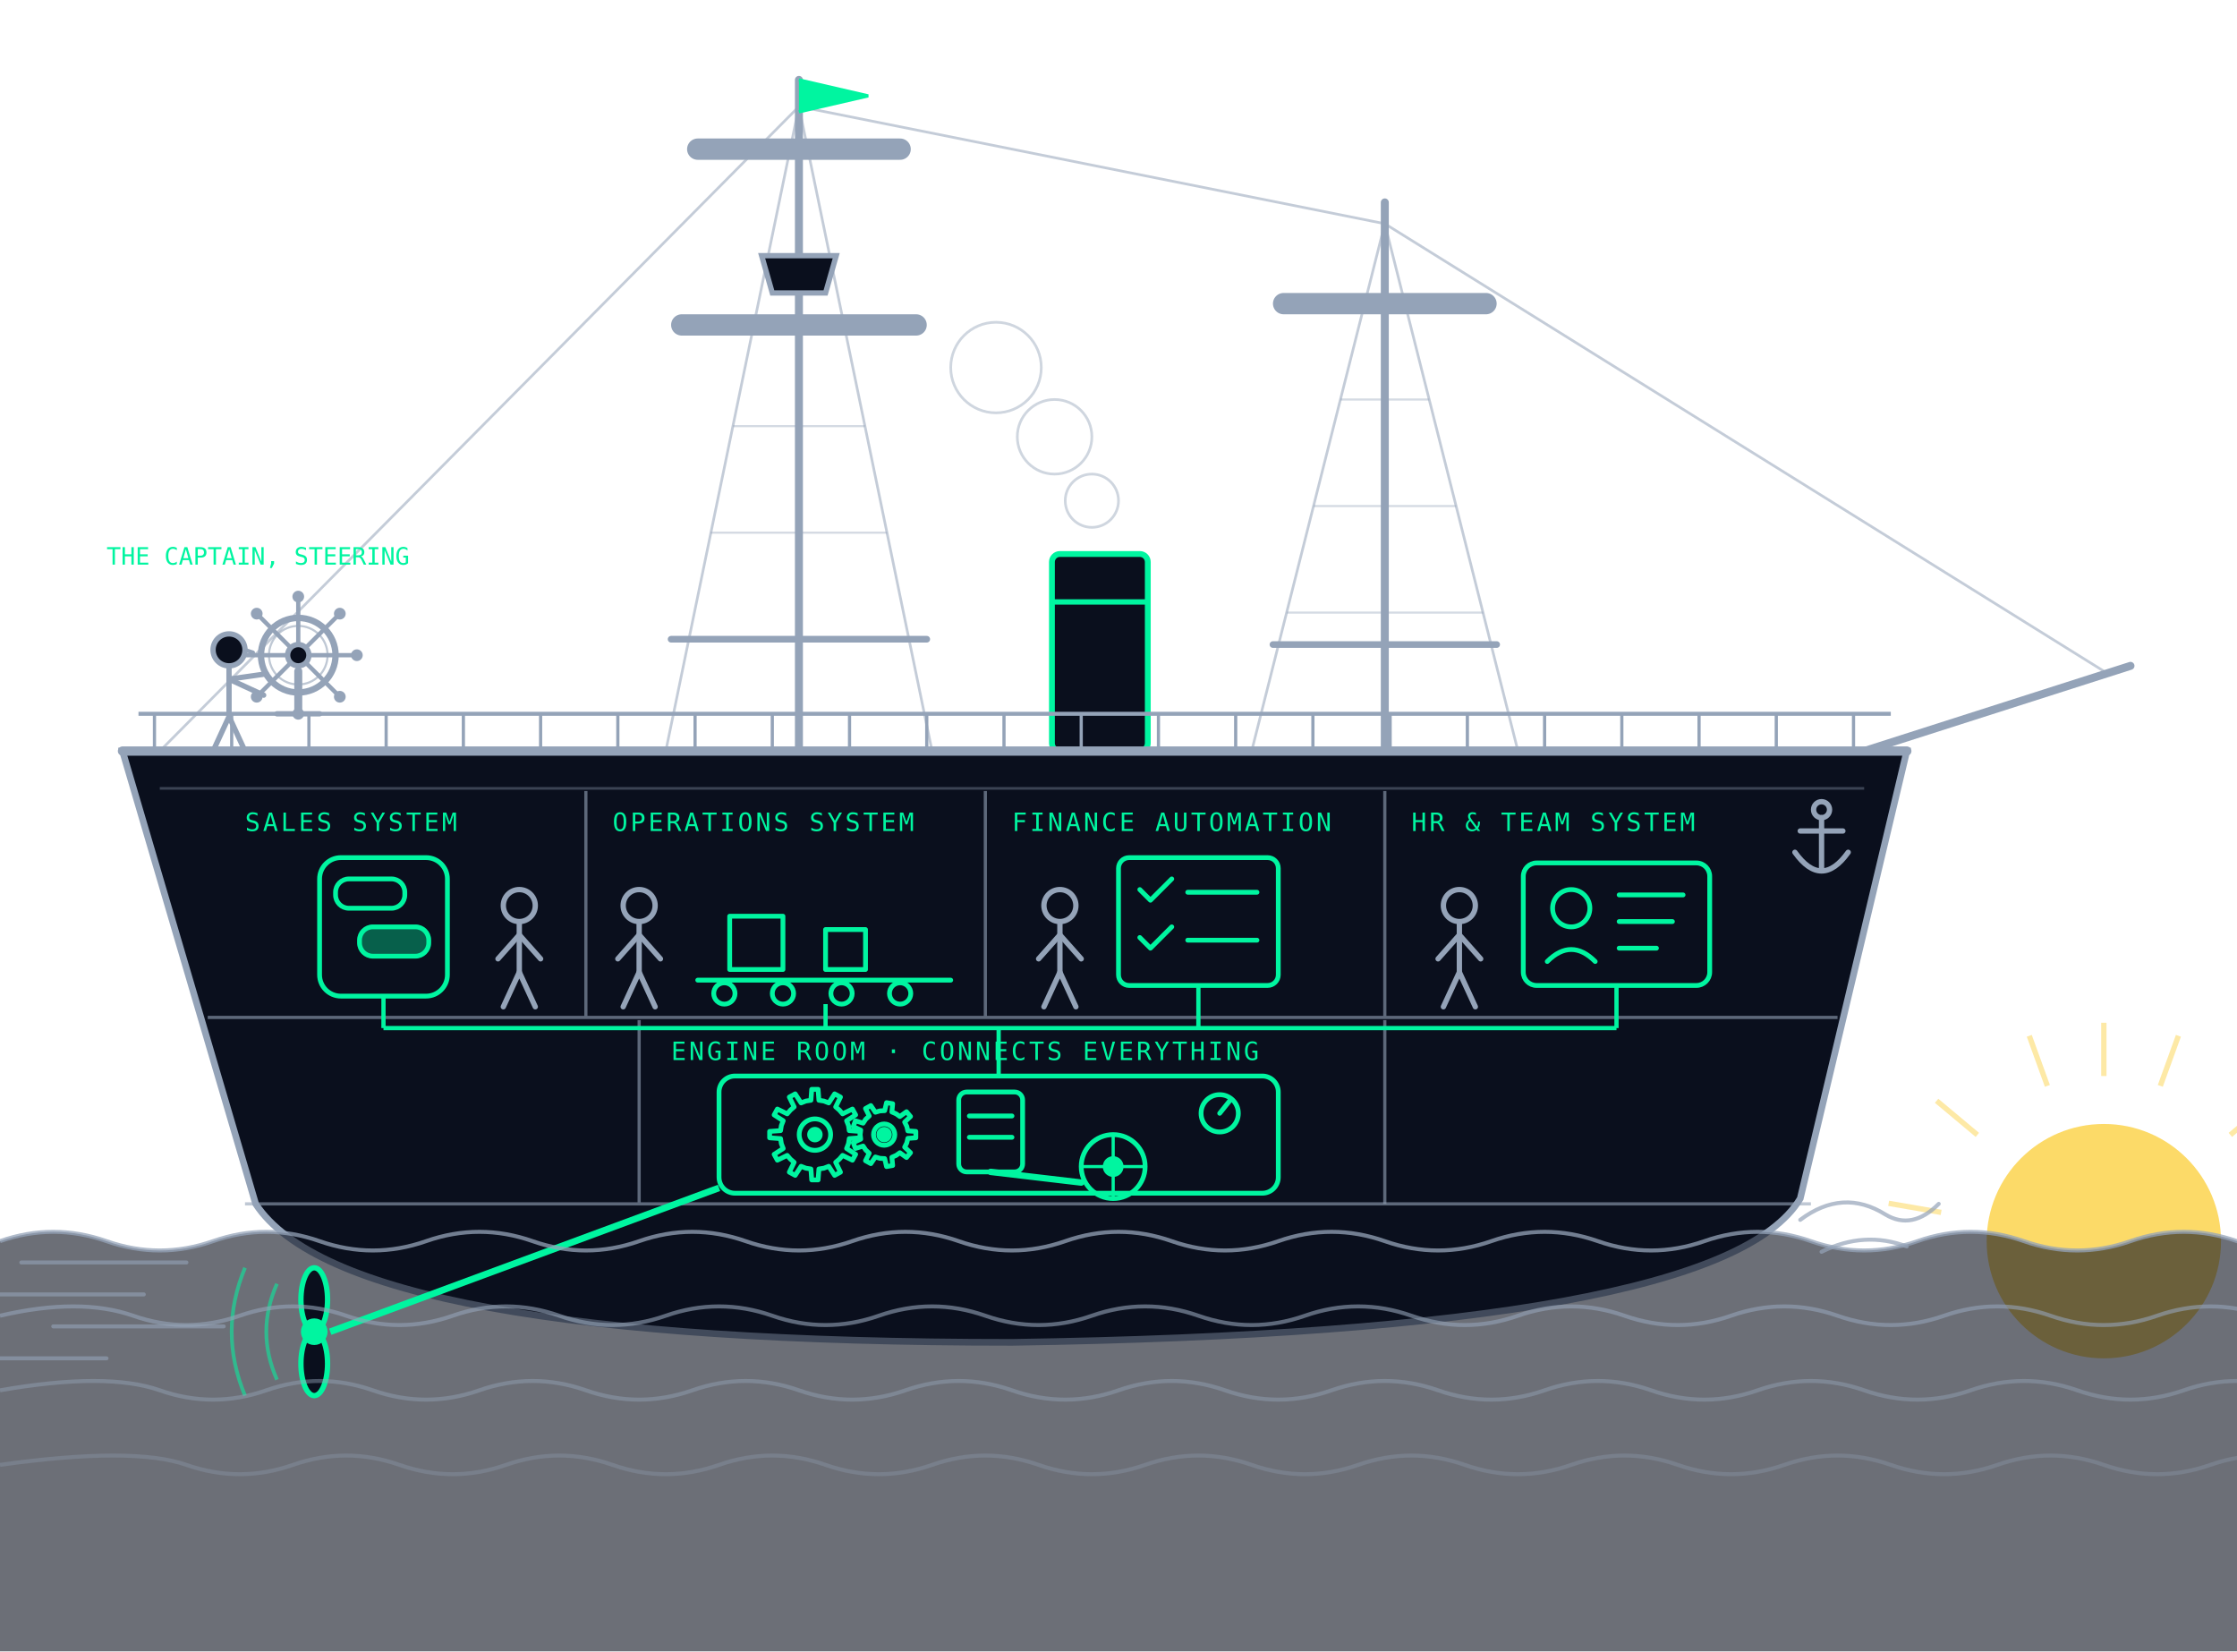
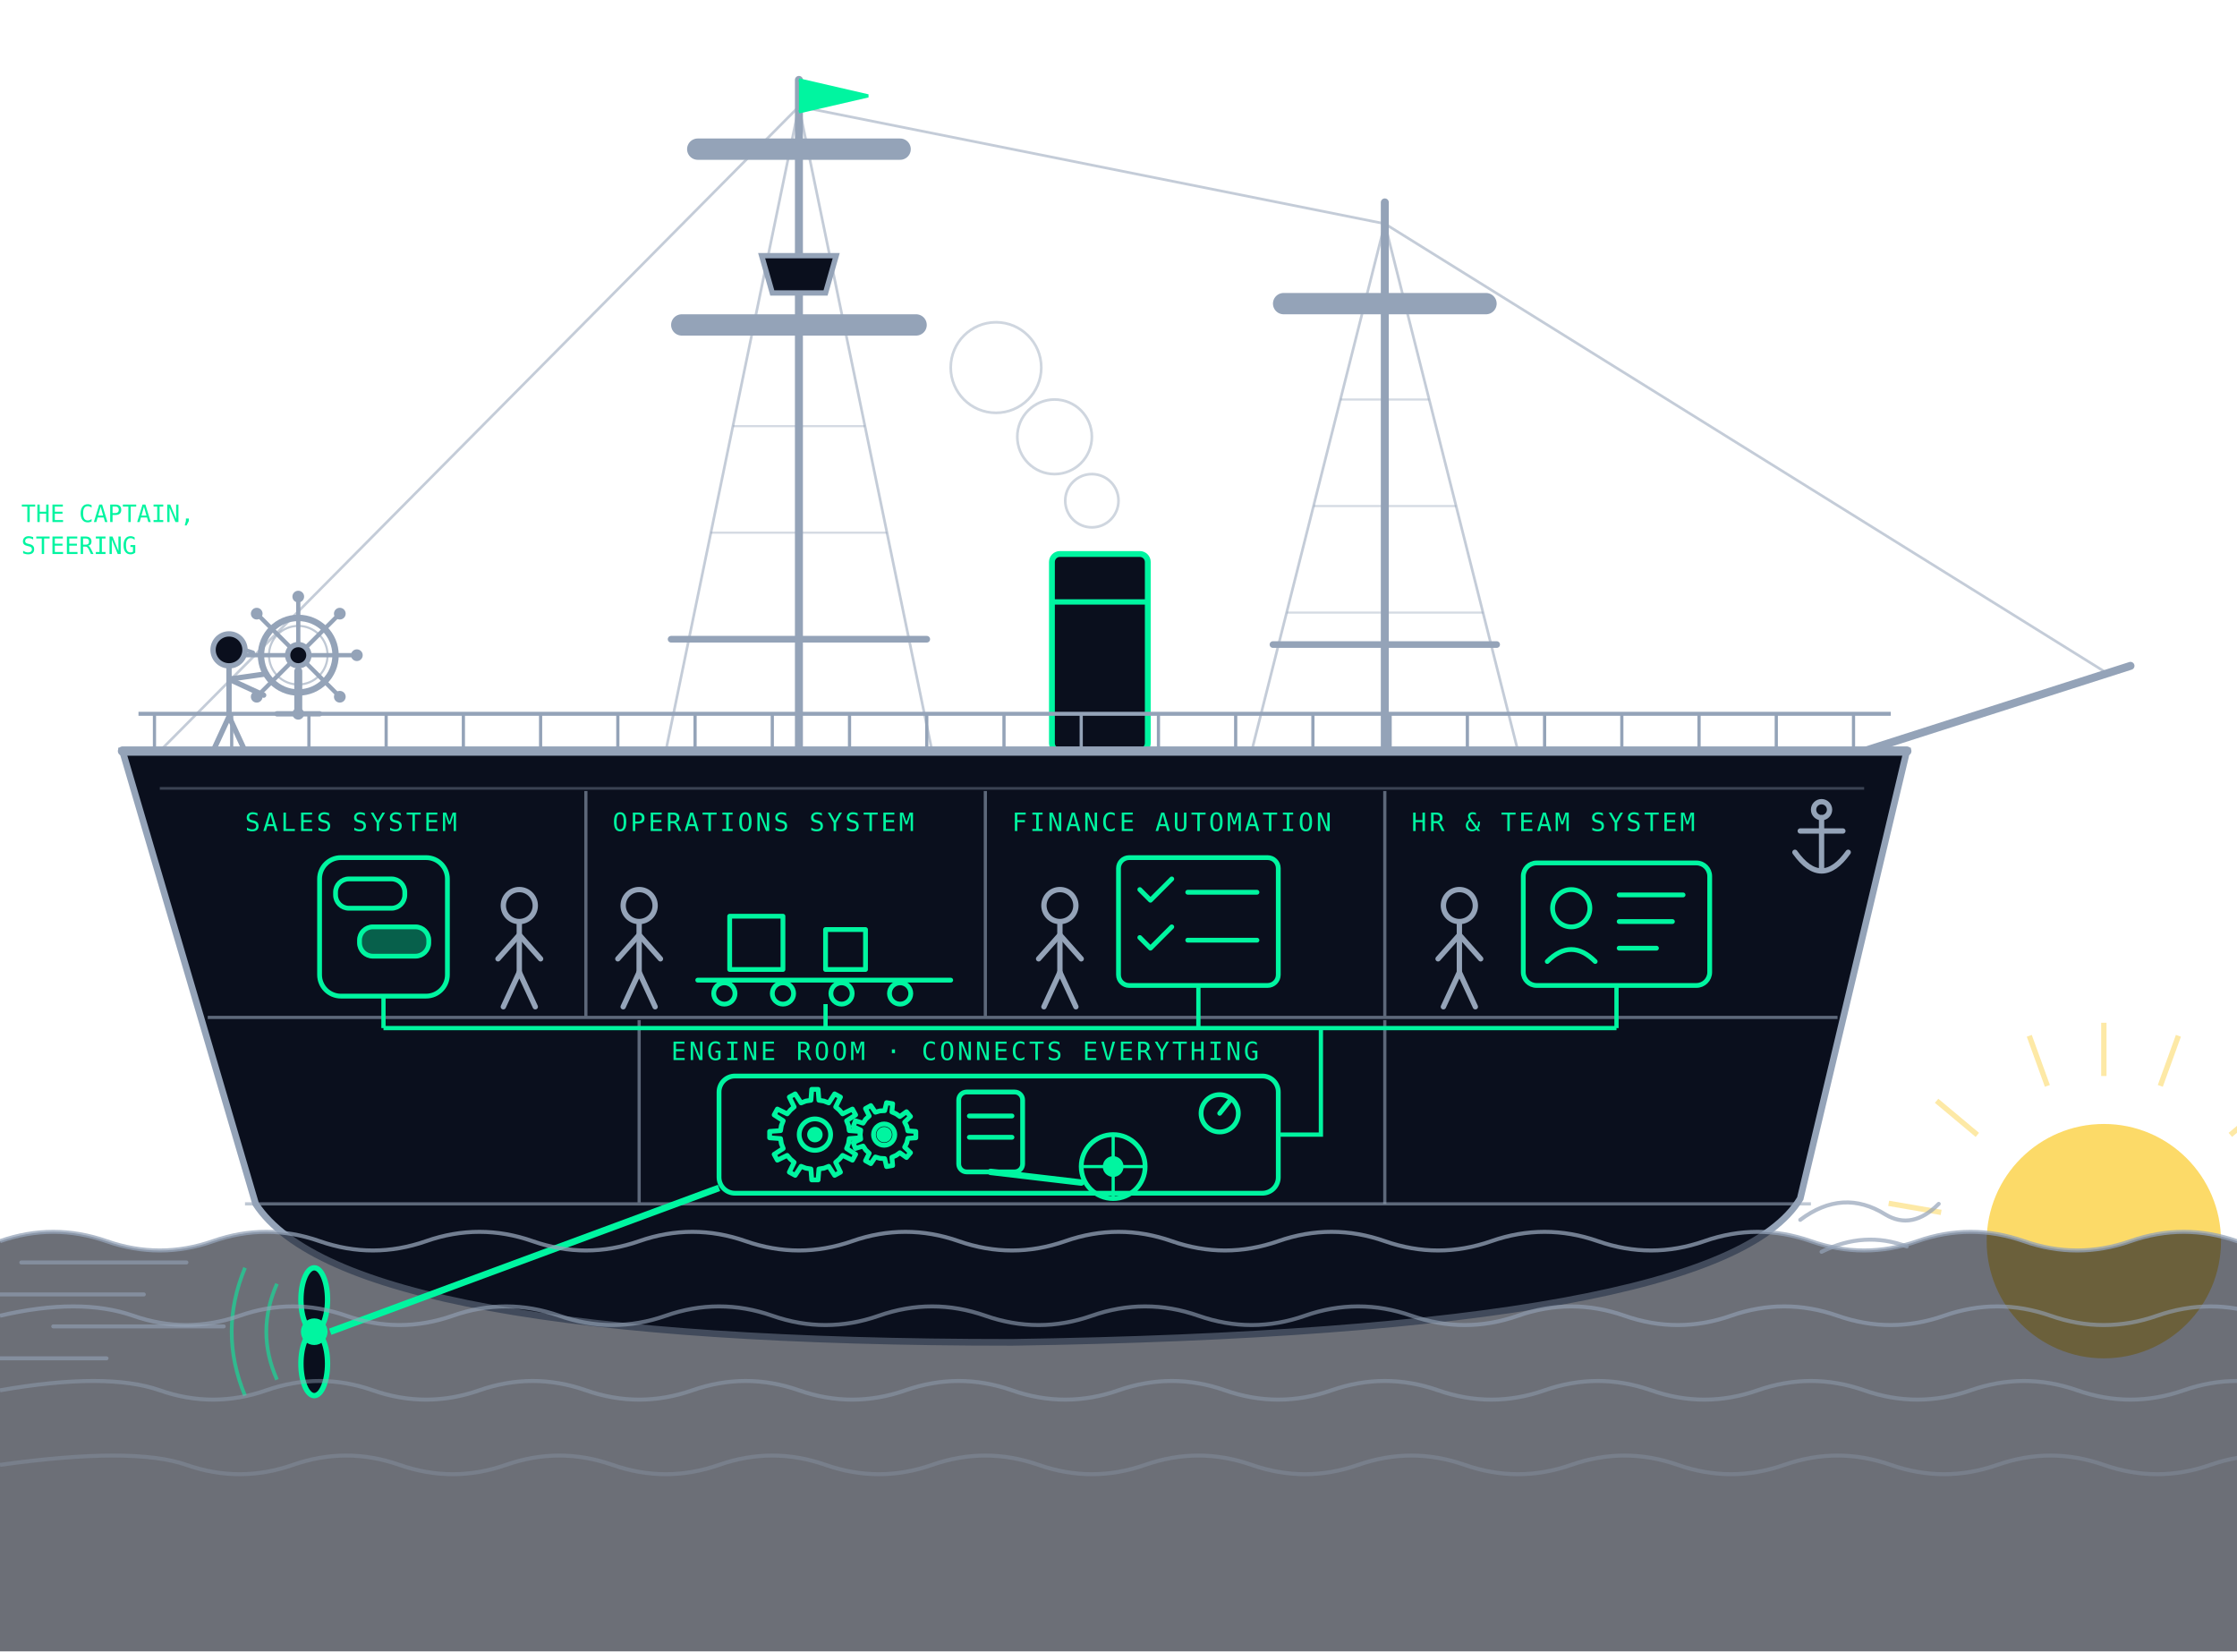
<svg xmlns="http://www.w3.org/2000/svg" viewBox="0 0 840 620" width="840" height="620" fill="none" role="img" aria-label="Engine on at sunrise: sails furled, propeller turning, the captain steering.">
  <g id="sun-rising">
    <circle cx="790" cy="466" r="44" fill="#FCD34D" opacity="0.85" />
    <g stroke="#FCD34D" stroke-width="2" opacity="0.5">
      <path d="M728.9 455.2 L709.2 451.8" />
      <path d="M742.5 426.1 L727.2 413.3" />
      <path d="M768.8 407.7 L762.0 388.9" />
      <path d="M790.0 404.0 L790.0 384.0" />
      <path d="M811.2 407.7 L818.0 388.9" />
      <path d="M837.5 426.1 L852.8 413.3" />
      <path d="M851.1 455.2 L870.8 451.8" />
    </g>
  </g>
  <g id="rigging">
    <g stroke="#94A3B8" stroke-width="1" opacity="0.55">
      <path d="M300 40 L60 282" />
      <path d="M300 40 L250 282 M300 40 L350 282" />
      <path d="M520 84 L470 282 M520 84 L570 282" />
      <path d="M300 40 L520 84" />
      <path d="M520 84 L790 252" />
    </g>
    <g stroke="#94A3B8" stroke-width="0.8" opacity="0.4">
      <path d="M283.5 120 H316.5" />
      <path d="M275.2 160 H324.8" />
      <path d="M266.9 200 H333.1" />
      <path d="M258.7 240 H341.3" />
      <path d="M503.3 150 H536.7" />
      <path d="M493.2 190 H546.8" />
      <path d="M483.1 230 H556.9" />
    </g>
  </g>
  <g id="masts">
    <g stroke="#94A3B8" stroke-width="3" stroke-linecap="round">
      <path d="M300 282 V30" />
      <path d="M520 282 V76" />
      <path d="M700 282 L800 250" />
    </g>
    <path d="M286 96 H314 L310 110 H290 Z" fill="#0A0F1D" stroke="#94A3B8" stroke-width="2" />
  </g>
  <g id="flag-new">
    <path d="M300 30 L326 36 L300 42" fill="#00F5A0" stroke="#00F5A0" stroke-width="1.2" />
  </g>
  <g id="sails-furled">
    <g stroke="#94A3B8" stroke-width="8" stroke-linecap="round">
      <path d="M256 122 H344" />
      <path d="M262 56 H338" />
      <path d="M482 114 H558" />
    </g>
    <g stroke="#94A3B8" stroke-width="2.5" stroke-linecap="round">
      <path d="M252 240 H348 M478 242 H562" />
    </g>
  </g>
  <g id="funnel">
    <rect x="395" y="208" width="36" height="74" rx="3" fill="#0A0F1D" stroke="#00F5A0" stroke-width="2.2" />
    <path d="M395 226 H431" stroke="#00F5A0" stroke-width="2" />
  </g>
  <g id="steam">
    <g stroke="#94A3B8" fill="none" opacity="0.45">
      <circle id="steam-1" cx="410" cy="188" r="10" />
      <circle id="steam-2" cx="396" cy="164" r="14" />
      <circle id="steam-3" cx="374" cy="138" r="17" />
    </g>
  </g>
  <g id="hull">
    <path d="M46 282 L716 282 L676 450 Q646 500 380 504 Q130 504 96 452 Z" fill="#0A0F1D" stroke="#94A3B8" stroke-width="2.5" />
    <path d="M46 282 H716" stroke="#94A3B8" stroke-width="3.5" stroke-linecap="round" />
    <path d="M52 268 H710" stroke="#94A3B8" stroke-width="1.5" />
    <g stroke="#94A3B8" stroke-width="1.2">
      <path d="M58 268 V282" />
      <path d="M87 268 V282" />
      <path d="M116 268 V282" />
      <path d="M145 268 V282" />
      <path d="M174 268 V282" />
      <path d="M203 268 V282" />
      <path d="M232 268 V282" />
      <path d="M261 268 V282" />
      <path d="M290 268 V282" />
      <path d="M319 268 V282" />
      <path d="M348 268 V282" />
      <path d="M377 268 V282" />
      <path d="M406 268 V282" />
      <path d="M435 268 V282" />
      <path d="M464 268 V282" />
      <path d="M493 268 V282" />
      <path d="M522 268 V282" />
      <path d="M551 268 V282" />
      <path d="M580 268 V282" />
      <path d="M609 268 V282" />
      <path d="M638 268 V282" />
      <path d="M667 268 V282" />
      <path d="M696 268 V282" />
    </g>
    <path d="M60 296 H700" stroke="#94A3B8" stroke-width="1" opacity="0.35" />
  </g>
  <g id="anchor">
    <g stroke="#94A3B8" stroke-width="2" fill="none" stroke-linecap="round">
      <circle cx="684" cy="304" r="3" />
      <path d="M684 307 V326 M676 312 H692 M674 320 Q684 334 694 320" />
    </g>
  </g>
  <g id="interior">
    <g stroke="#94A3B8" stroke-width="1.2" opacity="0.6">
      <path d="M78 382 H690" />
      <path d="M220 297 V382" />
      <path d="M370 297 V382" />
      <path d="M520 297 V382" />
      <path d="M240 383 V452" />
      <path d="M92 452 H680" />
    </g>
  </g>
  <g id="interior-engine-wall">
    <path d="M520 383 V452" stroke="#94A3B8" stroke-width="1.2" opacity="0.6" />
  </g>
  <g id="labels-new">
    <g font-family="IBM Plex Mono, monospace" font-size="9.5" letter-spacing="1" fill="#00F5A0">
      <text x="92" y="312">SALES SYSTEM</text>
      <text x="230" y="312">OPERATIONS SYSTEM</text>
      <text x="380" y="312">FINANCE AUTOMATION</text>
      <text x="530" y="312">HR &amp; TEAM SYSTEM</text>
      <text x="252" y="398">ENGINE ROOM · CONNECTS EVERYTHING</text>
    </g>
  </g>
  <g id="wheel">
    <g stroke="#94A3B8" stroke-linecap="round">
      <path d="M112 268 V252" stroke-width="3" />
      <path d="M104 268 H120" stroke-width="2" />
      <g id="wheel-spin" style="transform-origin:112px 246px">
        <path d="M116.0 246.0 L133.0 246.0" stroke-width="1.6" />
        <circle cx="134.0" cy="246.0" r="2.2" fill="#94A3B8" stroke="none" />
        <path d="M114.8 248.8 L126.8 260.8" stroke-width="1.6" />
        <circle cx="127.6" cy="261.6" r="2.2" fill="#94A3B8" stroke="none" />
        <path d="M112.0 250.0 L112.0 267.0" stroke-width="1.6" />
        <circle cx="112.0" cy="268.0" r="2.2" fill="#94A3B8" stroke="none" />
        <path d="M109.2 248.8 L97.2 260.8" stroke-width="1.6" />
        <circle cx="96.4" cy="261.6" r="2.2" fill="#94A3B8" stroke="none" />
        <path d="M108.0 246.0 L91.0 246.0" stroke-width="1.6" />
        <circle cx="90.0" cy="246.0" r="2.2" fill="#94A3B8" stroke="none" />
        <path d="M109.2 243.2 L97.2 231.2" stroke-width="1.6" />
        <circle cx="96.4" cy="230.4" r="2.2" fill="#94A3B8" stroke="none" />
        <path d="M112.0 242.0 L112.0 225.0" stroke-width="1.6" />
        <circle cx="112.0" cy="224.0" r="2.2" fill="#94A3B8" stroke="none" />
        <path d="M114.8 243.2 L126.8 231.2" stroke-width="1.6" />
        <circle cx="127.6" cy="230.4" r="2.2" fill="#94A3B8" stroke="none" />
        <circle cx="112" cy="246" r="14" fill="none" stroke-width="2.4" />
        <circle cx="112" cy="246" r="11" fill="none" stroke-width="0.8" opacity="0.6" />
      </g>
      <circle cx="112" cy="246" r="4" fill="#0A0F1D" stroke-width="2" />
    </g>
  </g>
  <g id="machine-sales">
    <g stroke="#00F5A0" stroke-width="1.8" fill="#0A0F1D" stroke-linecap="round" stroke-linejoin="round">
      <rect x="120" y="322" width="48" height="52" rx="8" />
      <rect x="126" y="330" width="26" height="11" rx="5" />
      <rect x="135" y="348" width="26" height="11" rx="5" fill="#00F5A0" fill-opacity="0.35" />
    </g>
  </g>
  <g id="machine-operations">
    <g stroke="#00F5A0" stroke-width="1.8" fill="#0A0F1D" stroke-linecap="round" stroke-linejoin="round">
      <path d="M262 368 H357" fill="none" />
      <circle cx="272" cy="373" r="4" />
      <circle cx="294" cy="373" r="4" />
      <circle cx="316" cy="373" r="4" />
      <circle cx="338" cy="373" r="4" />
      <g id="conveyor-boxes">
        <rect x="274" y="344" width="20" height="20" />
        <rect x="310" y="349" width="15" height="15" />
      </g>
    </g>
  </g>
  <g id="machine-finance">
    <g stroke="#00F5A0" stroke-width="1.8" fill="#0A0F1D" stroke-linecap="round" stroke-linejoin="round">
      <rect x="420" y="322" width="60" height="48" rx="4" />
      <path d="M428 334 l4 4 l8 -8 M428 352 l4 4 l8 -8 M446 335 H472 M446 353 H472" fill="none" />
    </g>
  </g>
  <g id="machine-people">
    <g stroke="#00F5A0" stroke-width="1.8" fill="#0A0F1D" stroke-linecap="round" stroke-linejoin="round">
      <rect x="572" y="324" width="70" height="46" rx="5" />
      <circle cx="590" cy="341" r="7" />
      <path d="M581 361 Q590 352 599 361" fill="none" />
      <path d="M608 336 H632 M608 346 H628 M608 356 H622" fill="none" />
    </g>
  </g>
  <g id="wire">
    <g stroke="#00F5A0" stroke-width="1.6" fill="none">
-       <path d="M144 374 V386 M310 377 V386 M450 370 V386 M607 370 V386 M144 386 H607 M375 386 V404" />
+       <path d="M144 374 V386 M310 377 V386 M450 370 V386 M607 370 V386 M144 386 H607 M496 386 V426 H480" />
    </g>
  </g>
  <g id="engine-box">
    <g stroke="#00F5A0" stroke-width="1.8" fill="#0A0F1D" stroke-linecap="round" stroke-linejoin="round">
      <rect x="270" y="404" width="210" height="44" rx="6" />
    </g>
  </g>
  <g id="gear-large" style="transform-origin:306px 426px">
    <g stroke="#00F5A0" stroke-width="1.8" fill="#0A0F1D" stroke-linejoin="round">
      <path d="M318.6 422.6 L318.9 424.5 L323.0 424.8 L323.0 427.2 L318.9 427.5 L318.6 429.4 L317.9 431.2 L321.3 433.4 L320.1 435.6 L316.4 433.8 L315.2 435.2 L313.8 436.4 L315.6 440.1 L313.4 441.3 L311.2 437.9 L309.4 438.6 L307.5 438.9 L307.2 443.0 L304.8 443.0 L304.5 438.9 L302.6 438.6 L300.8 437.9 L298.6 441.3 L296.4 440.1 L298.2 436.4 L296.8 435.2 L295.6 433.8 L291.9 435.6 L290.7 433.4 L294.1 431.2 L293.4 429.4 L293.1 427.5 L289.0 427.2 L289.0 424.8 L293.1 424.5 L293.4 422.6 L294.1 420.8 L290.7 418.6 L291.9 416.4 L295.6 418.2 L296.8 416.8 L298.2 415.6 L296.4 411.9 L298.6 410.7 L300.8 414.1 L302.6 413.4 L304.5 413.1 L304.8 409.0 L307.2 409.0 L307.5 413.1 L309.4 413.4 L311.2 414.1 L313.4 410.7 L315.6 411.9 L313.8 415.6 L315.2 416.8 L316.4 418.2 L320.1 416.4 L321.3 418.6 L317.9 420.8 Z" />
      <circle cx="306" cy="426" r="5.9" />
      <circle cx="306" cy="426" r="2" fill="#00F5A0" />
    </g>
  </g>
  <g id="gear-small" style="transform-origin:332px 426px">
    <g stroke="#00F5A0" stroke-width="1.8" fill="#0A0F1D" stroke-linejoin="round">
      <path d="M340.5 422.9 L340.9 424.6 L343.9 424.8 L343.9 427.2 L340.9 427.4 L340.5 429.1 L339.7 430.7 L341.9 432.8 L340.4 434.6 L337.9 432.8 L336.5 433.8 L334.9 434.5 L335.2 437.6 L332.9 438.0 L332.2 435.0 L330.4 434.9 L328.7 434.4 L327.0 436.9 L325.0 435.8 L326.4 433.0 L325.1 431.8 L324.1 430.3 L321.2 431.2 L320.4 429.0 L323.2 427.7 L323.0 426.0 L323.2 424.3 L320.4 423.0 L321.2 420.8 L324.1 421.7 L325.1 420.2 L326.4 419.0 L325.0 416.2 L327.0 415.1 L328.7 417.6 L330.4 417.1 L332.2 417.0 L332.9 414.0 L335.2 414.4 L334.9 417.5 L336.5 418.2 L337.9 419.2 L340.4 417.4 L341.9 419.2 L339.7 421.3 Z" />
      <circle cx="332" cy="426" r="4.0" />
      <circle cx="332" cy="426" r="2" fill="#00F5A0" />
    </g>
  </g>
  <g id="piston">
    <g stroke="#00F5A0" stroke-width="1.8" fill="#0A0F1D" stroke-linecap="round" stroke-linejoin="round">
      <rect x="360" y="410" width="24" height="30" rx="3" />
      <path d="M364 419 H380 M364 427 H380" fill="none" />
      <path d="M372 440 L406 444" fill="none" stroke-width="2.4" />
    </g>
  </g>
  <g id="flywheel" style="transform-origin:418px 438px">
    <g stroke="#00F5A0" stroke-width="1.8" fill="#0A0F1D" stroke-linecap="round" stroke-linejoin="round">
      <circle cx="418" cy="438" r="12" fill="none" />
      <path d="M418 426 V450 M406 438 H430" fill="none" stroke-width="1.2" />
      <circle cx="418" cy="438" r="3" fill="#00F5A0" />
    </g>
  </g>
  <g id="gauge">
    <g stroke="#00F5A0" stroke-width="1.8" fill="#0A0F1D" stroke-linecap="round" stroke-linejoin="round">
      <circle cx="458" cy="418" r="7" />
      <path id="gauge-needle" d="M458 418 l4 -5" fill="none" style="transform-origin:458px 418px" />
    </g>
  </g>
  <g id="crew-rooms-new">
    <g stroke="#94A3B8" stroke-width="2" stroke-linecap="round" stroke-linejoin="round" fill="none">
      <circle cx="195" cy="340" r="6" fill="#0A0F1D" />
      <path d="M195 347 L195 365" />
      <path d="M195 365 L189 378 M195 365 L201 378" />
      <path d="M187 360 L195 351 L203 360" />
    </g>
    <g stroke="#94A3B8" stroke-width="2" stroke-linecap="round" stroke-linejoin="round" fill="none">
      <circle cx="240" cy="340" r="6" fill="#0A0F1D" />
      <path d="M240 347 L240 365" />
      <path d="M240 365 L234 378 M240 365 L246 378" />
      <path d="M232 360 L240 351 L248 360" />
    </g>
    <g stroke="#94A3B8" stroke-width="2" stroke-linecap="round" stroke-linejoin="round" fill="none">
      <circle cx="398" cy="340" r="6" fill="#0A0F1D" />
      <path d="M398 347 L398 365" />
      <path d="M398 365 L392 378 M398 365 L404 378" />
      <path d="M390 360 L398 351 L406 360" />
    </g>
    <g stroke="#94A3B8" stroke-width="2" stroke-linecap="round" stroke-linejoin="round" fill="none">
      <circle cx="548" cy="340" r="6" fill="#0A0F1D" />
      <path d="M548 347 L548 365" />
      <path d="M548 365 L542 378 M548 365 L554 378" />
      <path d="M540 360 L548 351 L556 360" />
    </g>
  </g>
  <g id="captain-steering">
    <g stroke="#94A3B8" stroke-width="2" stroke-linecap="round" stroke-linejoin="round" fill="none">
      <circle cx="86" cy="244" r="6" fill="#0A0F1D" />
      <path d="M92 244 l3 1" stroke-width="1.5" />
      <path d="M86 251 L86 269" />
      <path d="M86 269 L80 282 M86 269 L92 282" />
      <path d="M86 255 L100 253" />
      <path d="M86 255 L99 261" />
    </g>
-     <text x="40" y="212" font-family="IBM Plex Mono, monospace" font-size="9" fill="#00F5A0">THE CAPTAIN, STEERING</text>
+     <g font-family="IBM Plex Mono, monospace" font-size="9" fill="#00F5A0">
+       <text x="8" y="196">THE CAPTAIN,</text>
+       <text x="8" y="208">STEERING</text>
+     </g>
  </g>
  <g id="sea-dim">
    <path d="M0 466 Q20 459 40 466 T80 466 Q100 459 120 466 T160 466 Q180 459 200 466 T240 466 Q260 459 280 466 T320 466 Q340 459 360 466 T400 466 Q420 459 440 466 T480 466 Q500 459 520 466 T560 466 Q580 459 600 466 T640 466 Q660 459 680 466 T720 466 Q740 459 760 466 T800 466 Q820 459 840 466 T880 466 V620 H0 Z" fill="#0A0F1D" fill-opacity="0.6" />
  </g>
  <g id="shaft">
    <path d="M270 446 L124 500" stroke="#00F5A0" stroke-width="2.5" />
  </g>
  <g id="propeller" style="transform-origin:118px 500px">
    <g stroke="#00F5A0" stroke-width="2" fill="#0A0F1D">
      <ellipse cx="118" cy="488" rx="5" ry="12" />
      <ellipse cx="118" cy="512" rx="5" ry="12" />
      <circle cx="118" cy="500" r="4" fill="#00F5A0" />
    </g>
  </g>
  <g id="propeller-ripples">
    <g stroke="#00F5A0" stroke-width="1.4" fill="none" opacity="0.55">
      <path d="M104 482 Q96 500 104 518" />
      <path d="M92 476 Q82 500 92 524" />
    </g>
  </g>
  <g id="bow-wave">
    <g stroke="#94A3B8" stroke-width="1.5" fill="none" stroke-linecap="round" opacity="0.7">
      <path d="M676 458 Q692 446 708 456 Q718 462 728 452" />
      <path d="M684 470 Q700 462 716 468" />
    </g>
  </g>
  <g id="wake">
    <g stroke="#94A3B8" stroke-width="1.5" fill="none" stroke-linecap="round" opacity="0.6">
      <path d="M8 474 H70 M0 486 H54 M20 498 H84 M0 510 H40" />
    </g>
  </g>
  <g id="waves">
    <path id="wave-1" d="M0 466 Q20 459 40 466 T80 466 Q100 459 120 466 T160 466 Q180 459 200 466 T240 466 Q260 459 280 466 T320 466 Q340 459 360 466 T400 466 Q420 459 440 466 T480 466 Q500 459 520 466 T560 466 Q580 459 600 466 T640 466 Q660 459 680 466 T720 466 Q740 459 760 466 T800 466 Q820 459 840 466 T880 466" stroke="#94A3B8" stroke-width="1.5" fill="none" opacity="0.75" />
    <path id="wave-2" d="M0 494 Q30 487 50 494 T90 494 Q110 487 130 494 T170 494 Q190 487 210 494 T250 494 Q270 487 290 494 T330 494 Q350 487 370 494 T410 494 Q430 487 450 494 T490 494 Q510 487 530 494 T570 494 Q590 487 610 494 T650 494 Q670 487 690 494 T730 494 Q750 487 770 494 T810 494 Q830 487 850 494 T890 494" stroke="#94A3B8" stroke-width="1.5" fill="none" opacity="0.60" />
    <path id="wave-3" d="M0 522 Q40 515 60 522 T100 522 Q120 515 140 522 T180 522 Q200 515 220 522 T260 522 Q280 515 300 522 T340 522 Q360 515 380 522 T420 522 Q440 515 460 522 T500 522 Q520 515 540 522 T580 522 Q600 515 620 522 T660 522 Q680 515 700 522 T740 522 Q760 515 780 522 T820 522 Q840 515 860 522 T900 522" stroke="#94A3B8" stroke-width="1.5" fill="none" opacity="0.45" />
    <path id="wave-4" d="M0 550 Q50 543 70 550 T110 550 Q130 543 150 550 T190 550 Q210 543 230 550 T270 550 Q290 543 310 550 T350 550 Q370 543 390 550 T430 550 Q450 543 470 550 T510 550 Q530 543 550 550 T590 550 Q610 543 630 550 T670 550 Q690 543 710 550 T750 550 Q770 543 790 550 T830 550 Q850 543 870 550 T910 550" stroke="#94A3B8" stroke-width="1.5" fill="none" opacity="0.30" />
  </g>
</svg>
